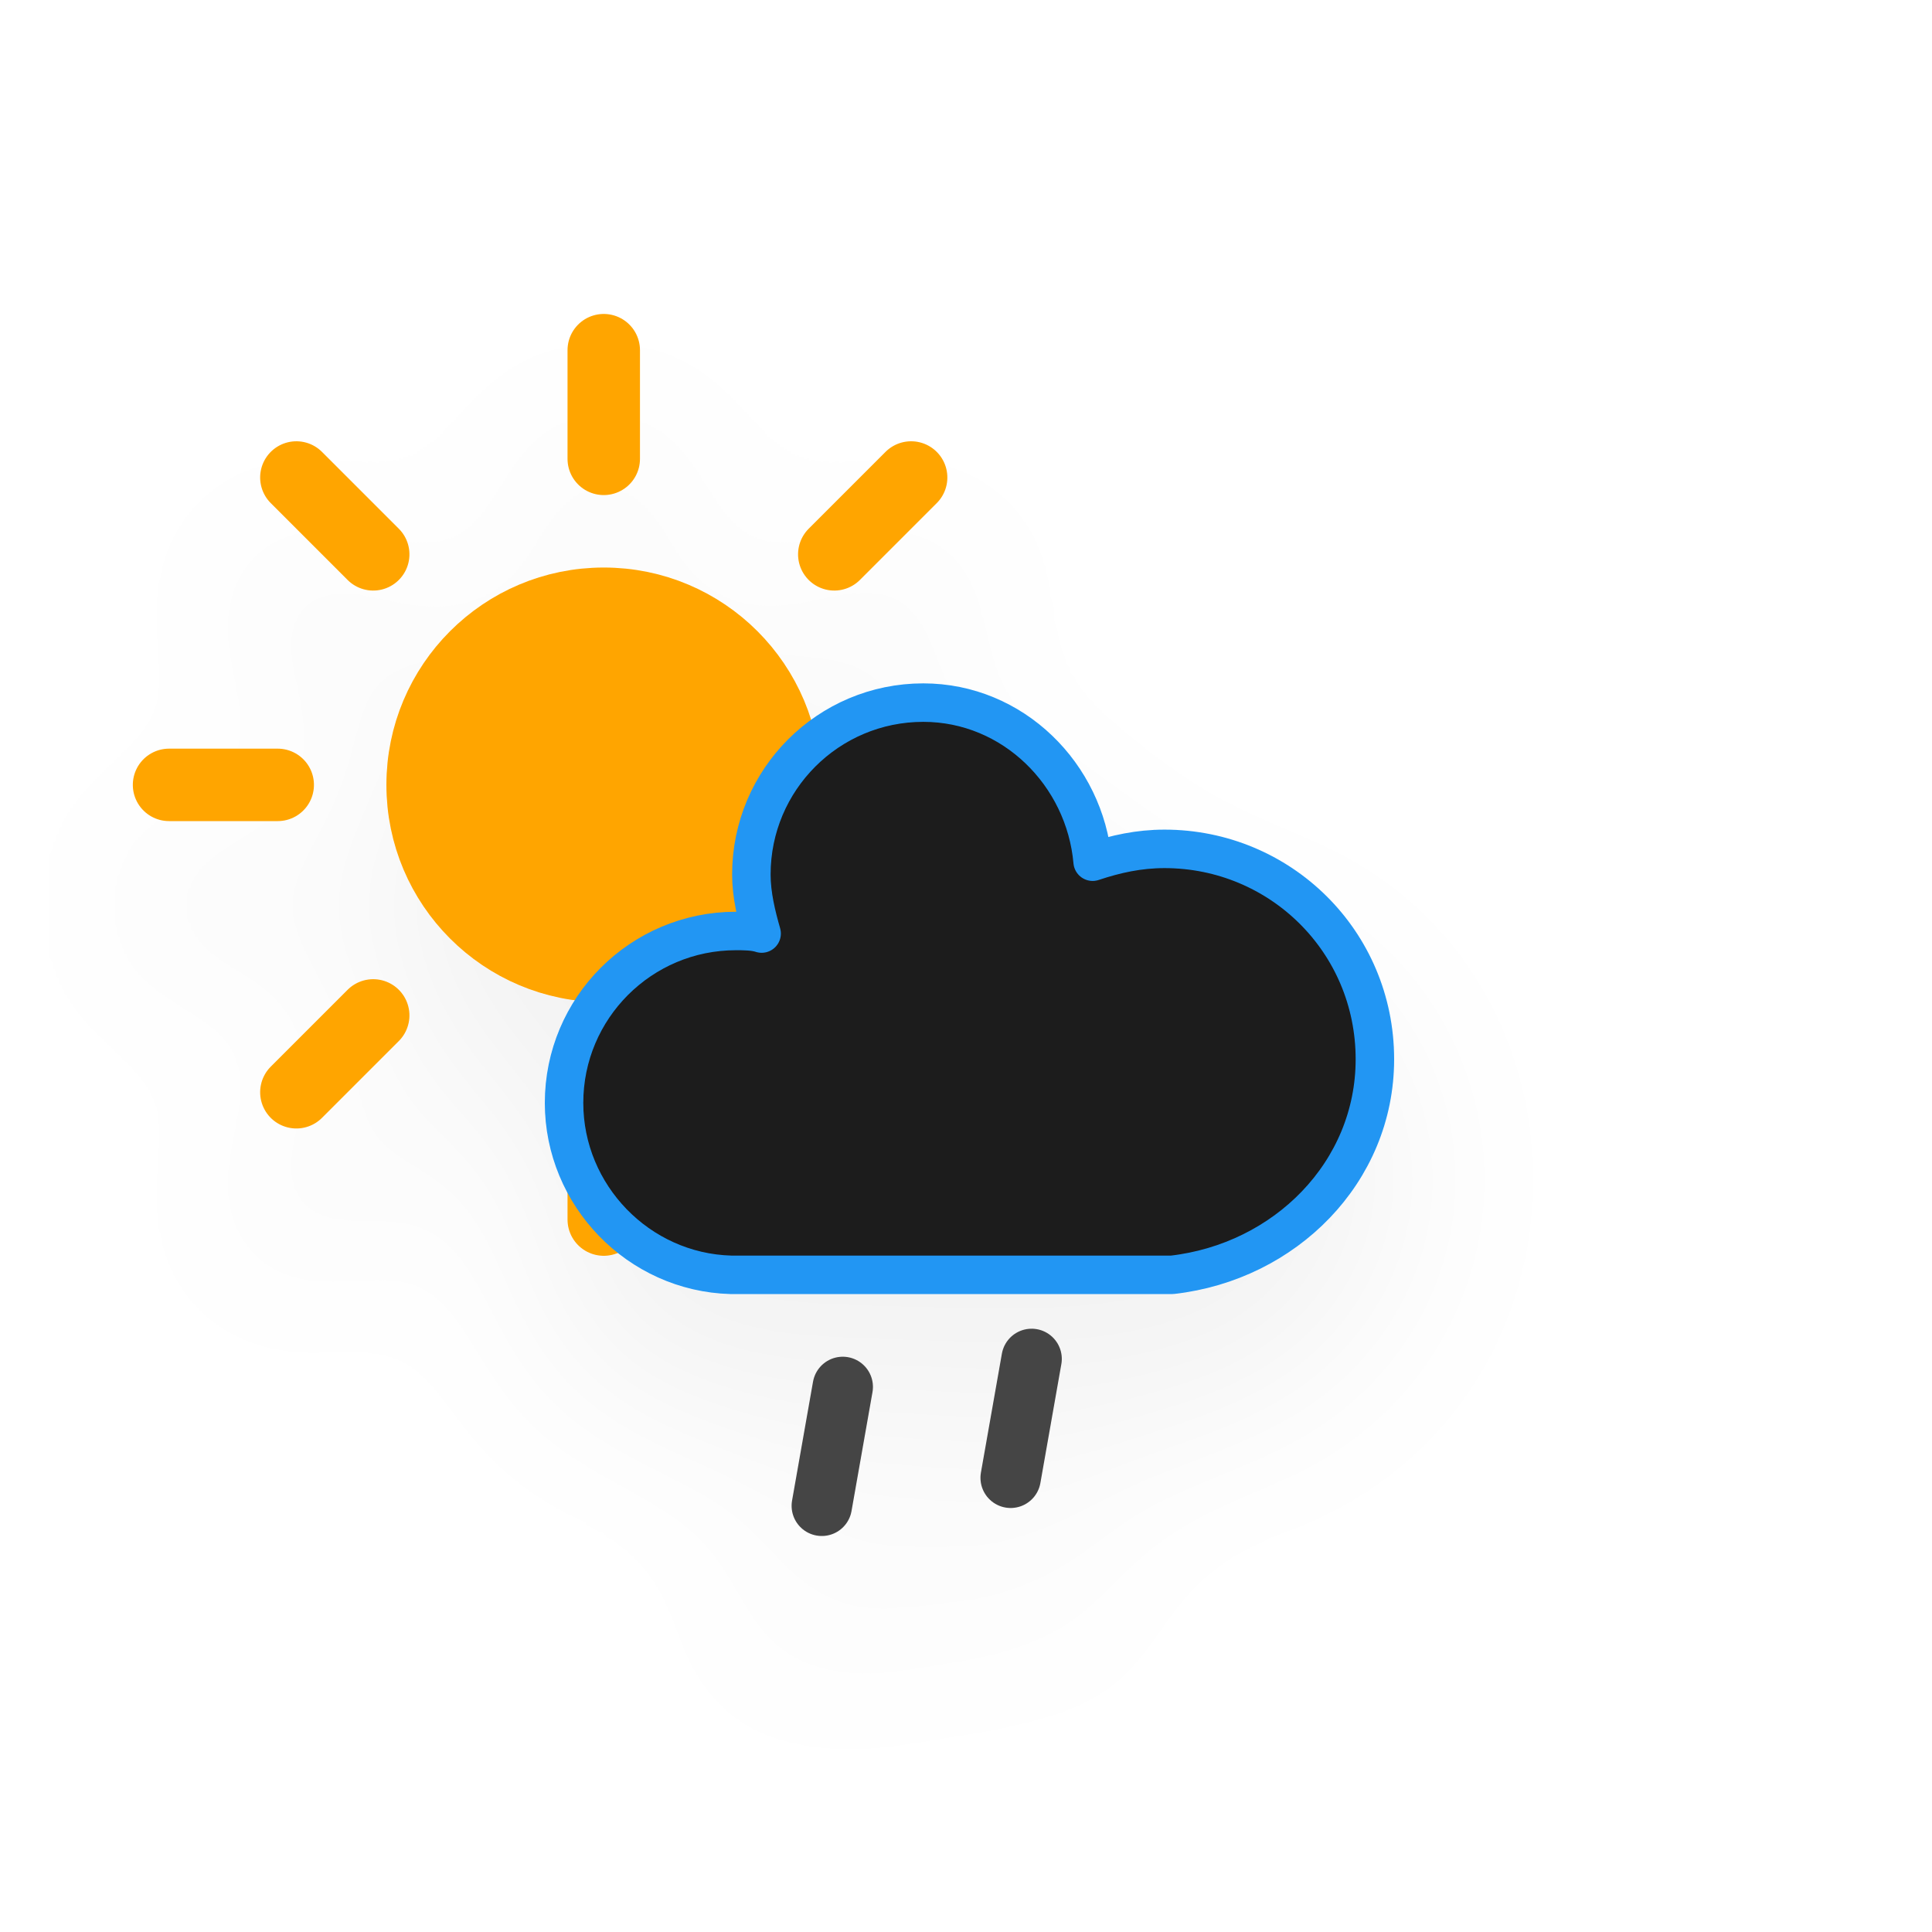
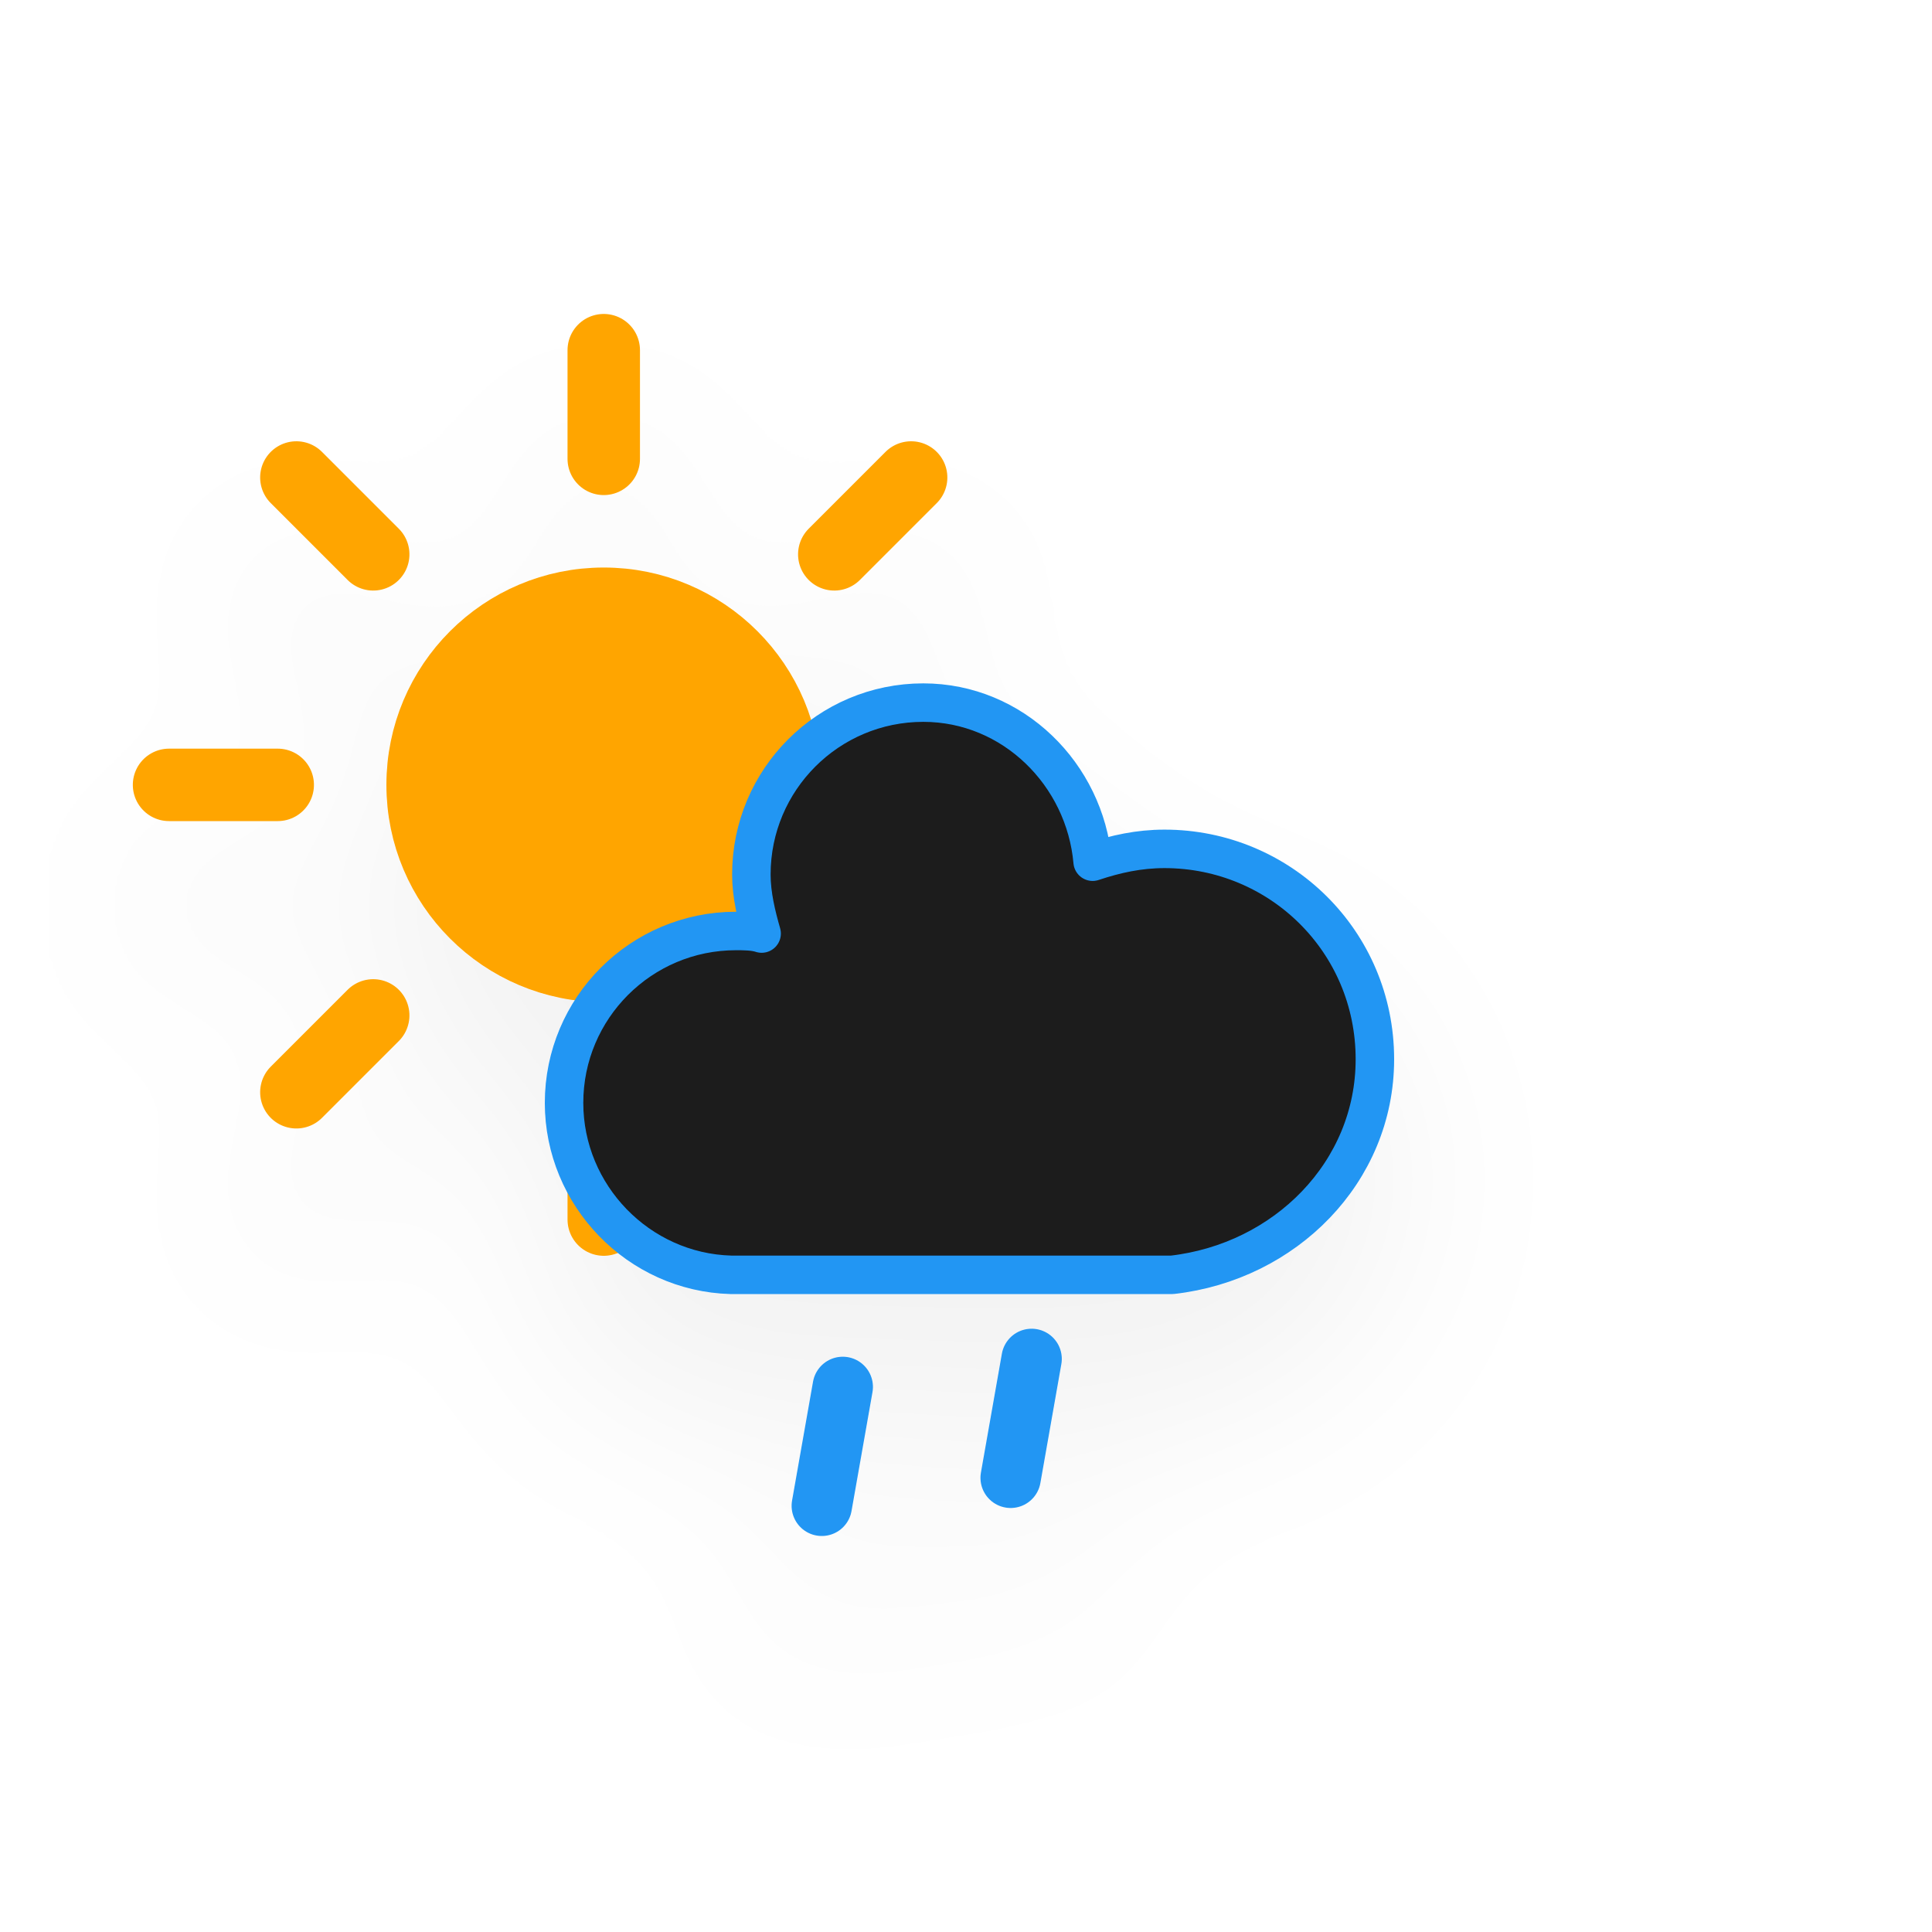
<svg xmlns="http://www.w3.org/2000/svg" version="1.1" width="64" height="64" viewbox="0 0 64 64">
  <defs>
    <filter id="blur" width="200%" height="200%">
      <feGaussianBlur in="SourceAlpha" stdDeviation="3" />
      <feOffset dx="0" dy="4" result="offsetblur" />
      <feComponentTransfer>
        <feFuncA type="linear" slope="0.05" />
      </feComponentTransfer>
      <feMerge>
        <feMergeNode />
        <feMergeNode in="SourceGraphic" />
      </feMerge>
    </filter>
    <style type="text/css">
/*
** SUN
*/
@keyframes am-weather-sun {
  0% {
    -webkit-transform: rotate(0deg);
       -moz-transform: rotate(0deg);
        -ms-transform: rotate(0deg);
            transform: rotate(0deg);
  }

  100% {
    -webkit-transform: rotate(360deg);
       -moz-transform: rotate(360deg);
        -ms-transform: rotate(360deg);
            transform: rotate(360deg);
  }
}

.am-weather-sun {
  -webkit-animation-name: am-weather-sun;
     -moz-animation-name: am-weather-sun;
      -ms-animation-name: am-weather-sun;
          animation-name: am-weather-sun;
  -webkit-animation-duration: 9s;
     -moz-animation-duration: 9s;
      -ms-animation-duration: 9s;
          animation-duration: 9s;
  -webkit-animation-timing-function: linear;
     -moz-animation-timing-function: linear;
      -ms-animation-timing-function: linear;
          animation-timing-function: linear;
  -webkit-animation-iteration-count: infinite;
     -moz-animation-iteration-count: infinite;
      -ms-animation-iteration-count: infinite;
          animation-iteration-count: infinite;
}

/*
** RAIN
*/
@keyframes am-weather-rain {
  0% {
    stroke-dashoffset: 0;
  }

  100% {
    stroke-dashoffset: -100;
  }
}

.am-weather-rain-1 {
  -webkit-animation-name: am-weather-rain;
     -moz-animation-name: am-weather-rain;
      -ms-animation-name: am-weather-rain;
          animation-name: am-weather-rain;
  -webkit-animation-duration: 8s;
     -moz-animation-duration: 8s;
      -ms-animation-duration: 8s;
          animation-duration: 8s;
  -webkit-animation-timing-function: linear;
     -moz-animation-timing-function: linear;
      -ms-animation-timing-function: linear;
          animation-timing-function: linear;
  -webkit-animation-iteration-count: infinite;
     -moz-animation-iteration-count: infinite;
      -ms-animation-iteration-count: infinite;
          animation-iteration-count: infinite;
}

.am-weather-rain-2 {
  -webkit-animation-name: am-weather-rain;
     -moz-animation-name: am-weather-rain;
      -ms-animation-name: am-weather-rain;
          animation-name: am-weather-rain;
  -webkit-animation-delay: 0.25s;
     -moz-animation-delay: 0.25s;
      -ms-animation-delay: 0.25s;
          animation-delay: 0.25s;
  -webkit-animation-duration: 8s;
     -moz-animation-duration: 8s;
      -ms-animation-duration: 8s;
          animation-duration: 8s;
  -webkit-animation-timing-function: linear;
     -moz-animation-timing-function: linear;
      -ms-animation-timing-function: linear;
          animation-timing-function: linear;
  -webkit-animation-iteration-count: infinite;
     -moz-animation-iteration-count: infinite;
      -ms-animation-iteration-count: infinite;
          animation-iteration-count: infinite;
}
        </style>
  </defs>
  <g filter="url(#blur)" id="rainy-1">
    <g transform="translate(20,10)">
      <g transform="translate(0,16), scale(1.2)">
        <g class="am-weather-sun">
          <g>
            <line fill="none" stroke="orange" stroke-linecap="round" stroke-width="2" transform="translate(0,9)" x1="0" x2="0" y1="0" y2="3" />
          </g>
          <g transform="rotate(45)">
            <line fill="none" stroke="orange" stroke-linecap="round" stroke-width="2" transform="translate(0,9)" x1="0" x2="0" y1="0" y2="3" />
          </g>
          <g transform="rotate(90)">
            <line fill="none" stroke="orange" stroke-linecap="round" stroke-width="2" transform="translate(0,9)" x1="0" x2="0" y1="0" y2="3" />
          </g>
          <g transform="rotate(135)">
            <line fill="none" stroke="orange" stroke-linecap="round" stroke-width="2" transform="translate(0,9)" x1="0" x2="0" y1="0" y2="3" />
          </g>
          <g transform="rotate(180)">
            <line fill="none" stroke="orange" stroke-linecap="round" stroke-width="2" transform="translate(0,9)" x1="0" x2="0" y1="0" y2="3" />
          </g>
          <g transform="rotate(225)">
            <line fill="none" stroke="orange" stroke-linecap="round" stroke-width="2" transform="translate(0,9)" x1="0" x2="0" y1="0" y2="3" />
          </g>
          <g transform="rotate(270)">
            <line fill="none" stroke="orange" stroke-linecap="round" stroke-width="2" transform="translate(0,9)" x1="0" x2="0" y1="0" y2="3" />
          </g>
          <g transform="rotate(315)">
            <line fill="none" stroke="orange" stroke-linecap="round" stroke-width="2" transform="translate(0,9)" x1="0" x2="0" y1="0" y2="3" />
          </g>
        </g>
        <circle cx="0" cy="0" fill="orange" r="5" stroke="orange" stroke-width="2" />
      </g>
      <g>
        <path d="M47.7,35.4c0-4.6-3.7-8.2-8.2-8.2c-1,0-1.9,0.2-2.8,0.5c-0.3-3.4-3.1-6.2-6.6-6.2c-3.7,0-6.7,3-6.7,6.7c0,0.8,0.2,1.6,0.4,2.3    c-0.3-0.1-0.7-0.1-1-0.1c-3.7,0-6.7,3-6.7,6.7c0,3.6,2.9,6.6,6.5,6.7l17.2,0C44.2,43.3,47.7,39.8,47.7,35.4z" fill="#1a1a1a" stroke="#2196F3" stroke-linejoin="round" stroke-width="1.5" transform="translate(-15,-5), scale(0.85)" />
      </g>
    </g>
    <g transform="translate(34,46), rotate(10)">
-       <line class="am-weather-rain-1" fill="none" stroke="#444444" stroke-dasharray="4,7" stroke-linecap="round" stroke-width="2" transform="translate(-6,1)" x1="0" x2="0" y1="0" y2="8" />
-       <line class="am-weather-rain-2" fill="none" stroke="#444444" stroke-dasharray="4,7" stroke-linecap="round" stroke-width="2" transform="translate(0,-1)" x1="0" x2="0" y1="0" y2="8" />
+       <line class="am-weather-rain-1" fill="none" stroke="#2196F3" stroke-dasharray="4,7" stroke-linecap="round" stroke-width="2" transform="translate(-6,1)" x1="0" x2="0" y1="0" y2="8" />
+       <line class="am-weather-rain-2" fill="none" stroke="#2196F3" stroke-dasharray="4,7" stroke-linecap="round" stroke-width="2" transform="translate(0,-1)" x1="0" x2="0" y1="0" y2="8" />
    </g>
  </g>
</svg>
